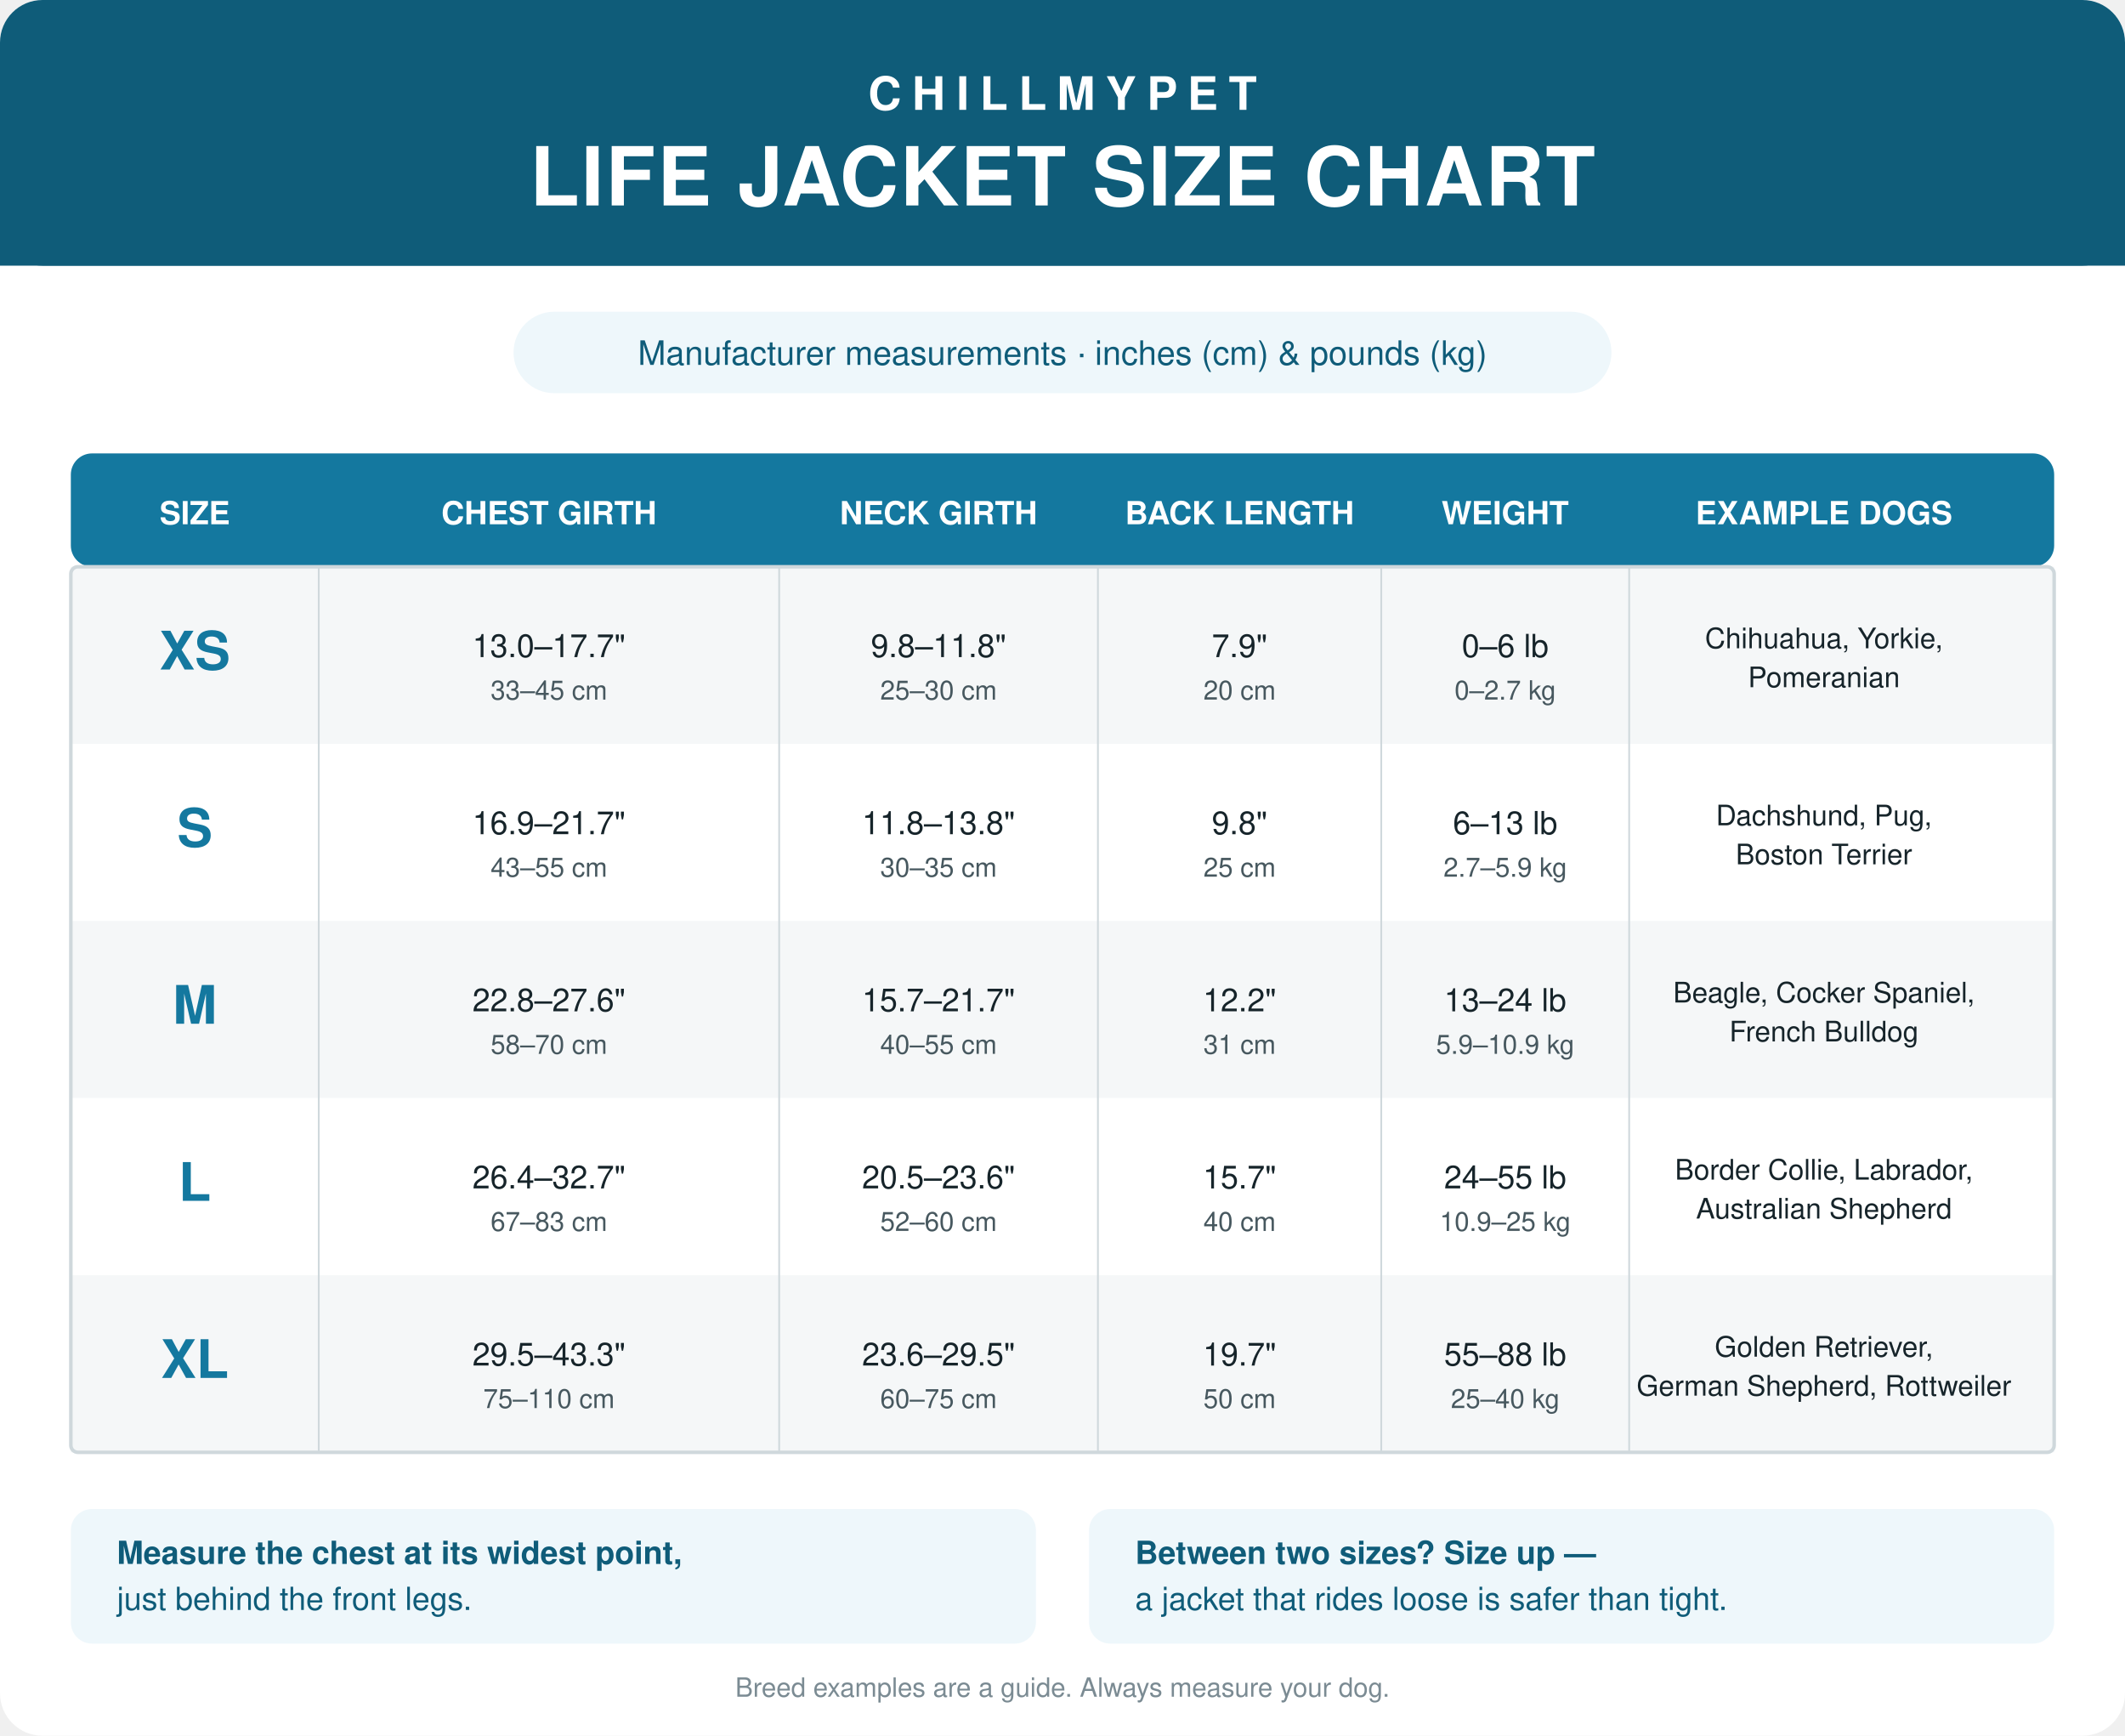
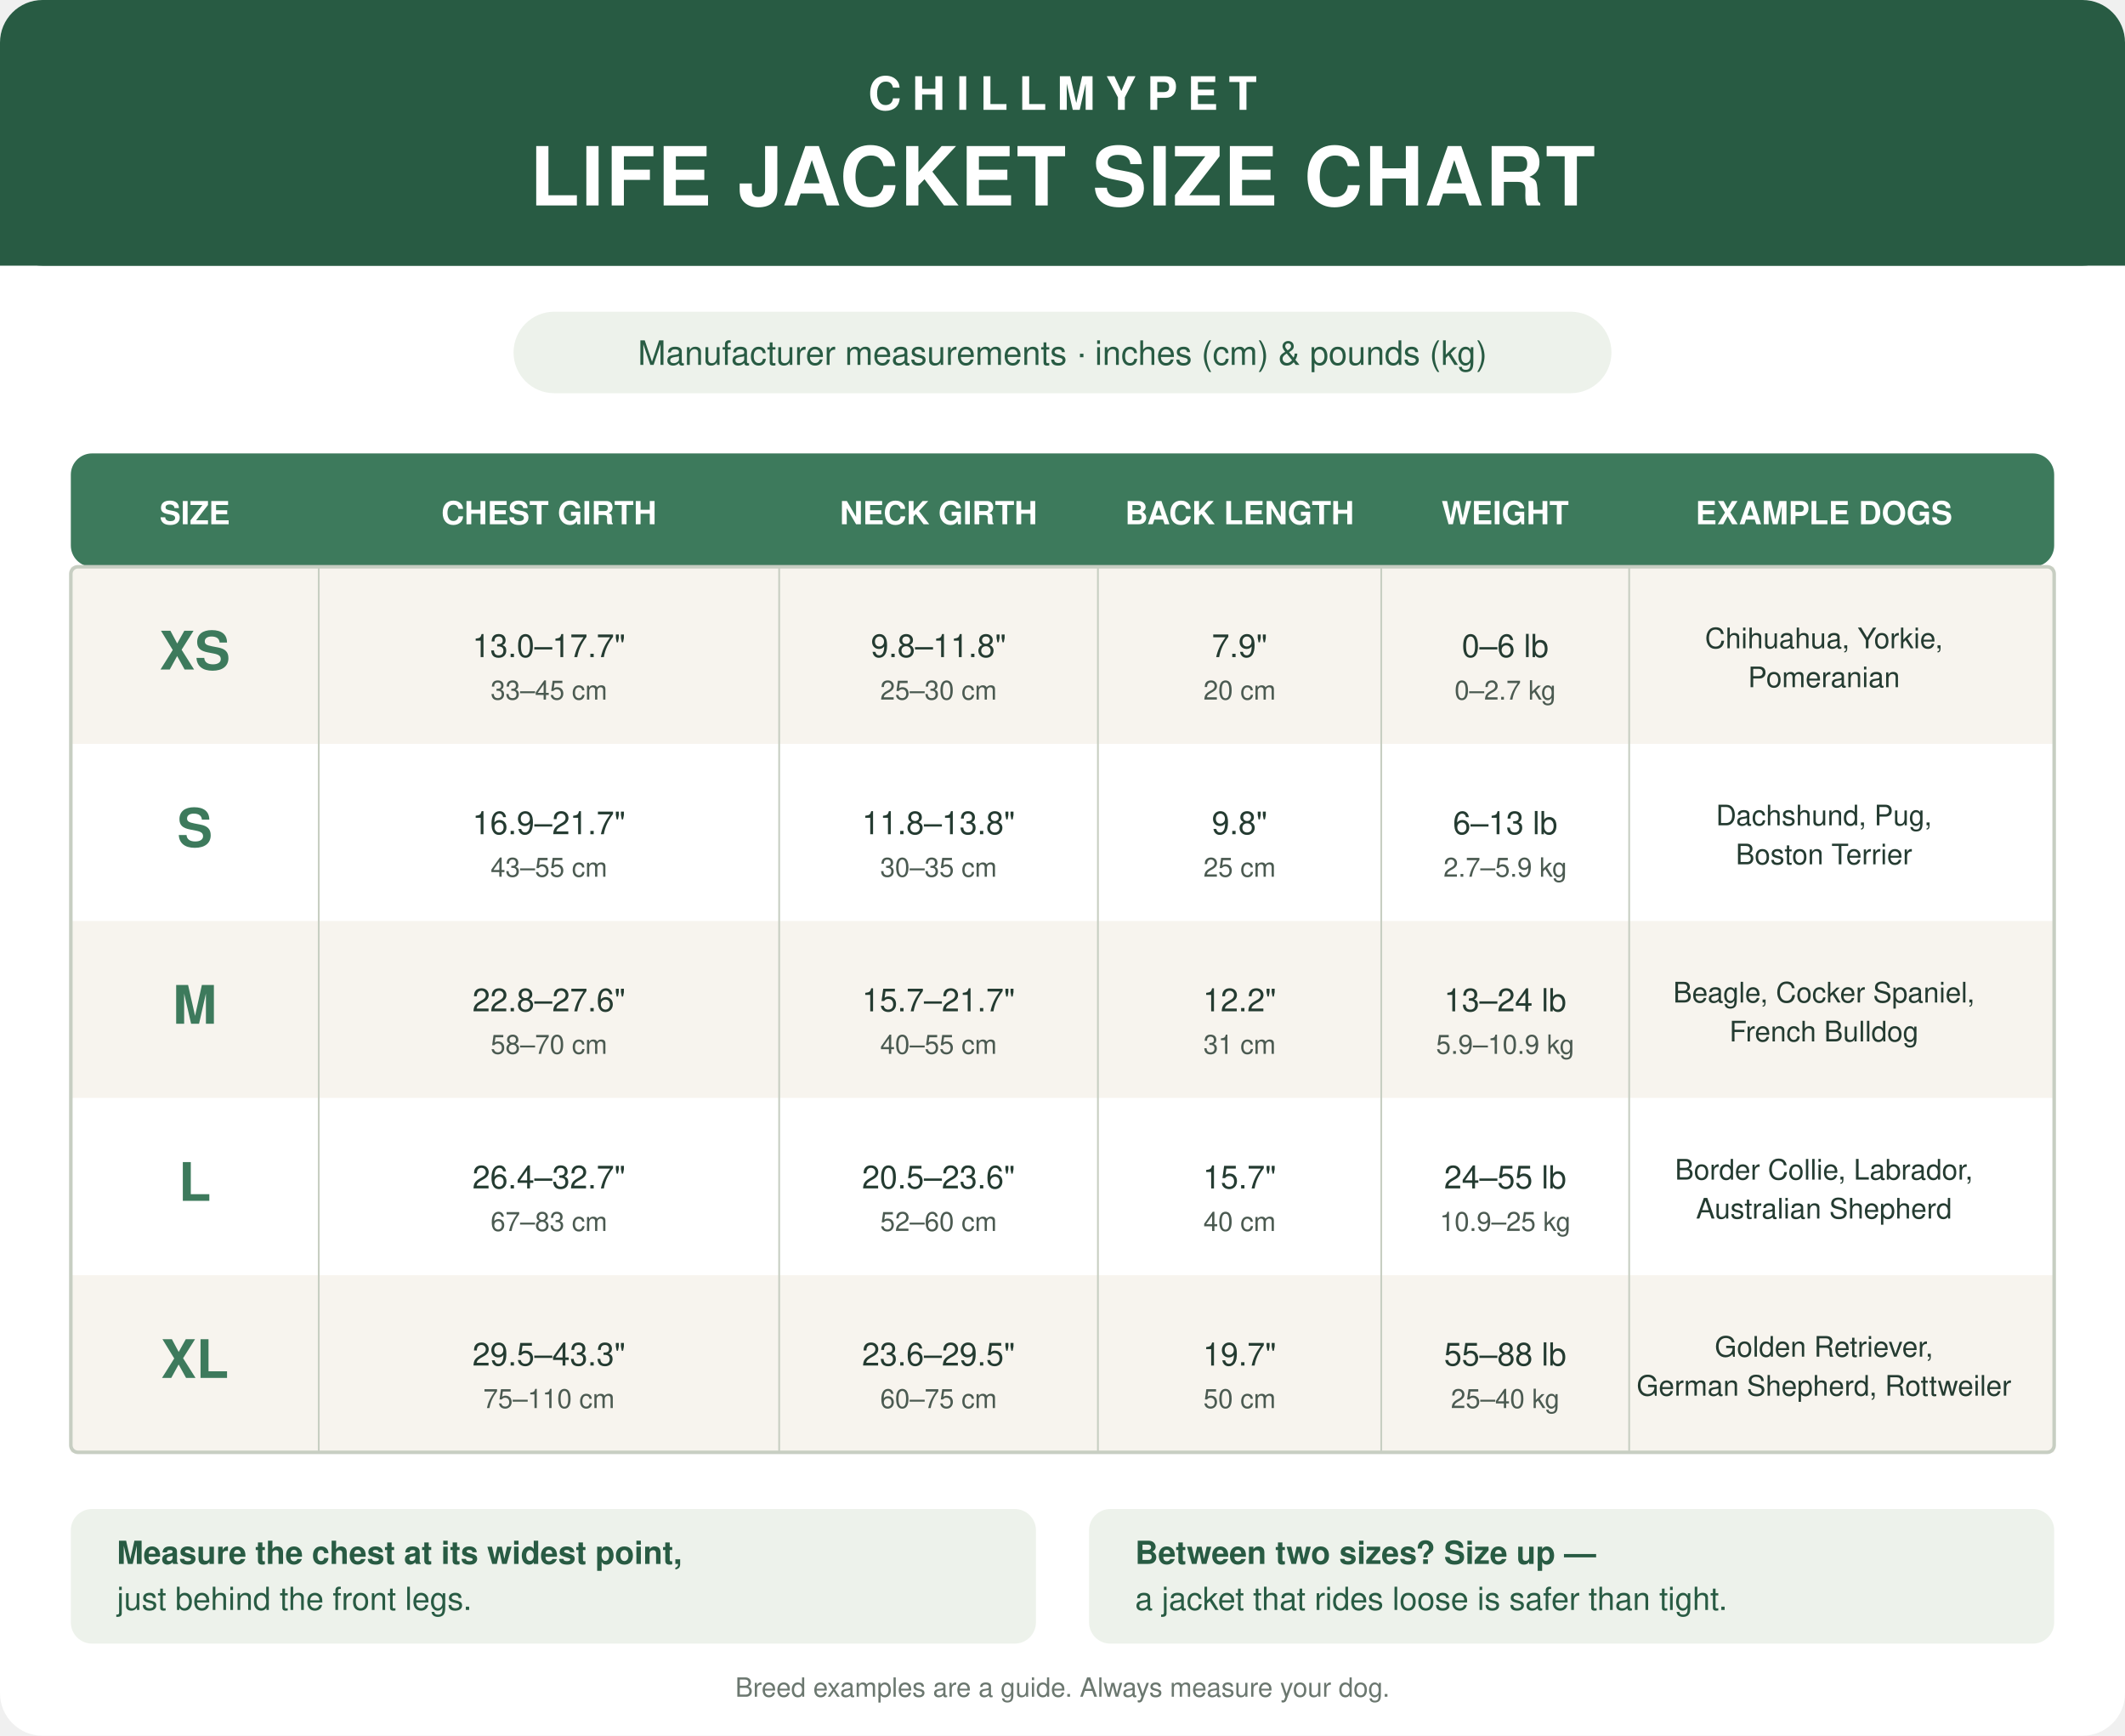
<svg xmlns="http://www.w3.org/2000/svg" viewBox="0 0 1200 980" role="img" aria-labelledby="sc-title sc-desc" font-family="Poppins, Helvetica, Arial, sans-serif">
  <rect width="1200" height="980" rx="24" fill="#ffffff" />
-   <rect x="0" y="0" width="1200" height="150" rx="24" fill="#0f5c79" />
-   <rect x="0" y="110" width="1200" height="40" fill="#0f5c79" />
+   <rect x="0" y="0" width="1200" height="150" rx="24" fill="#285b43" />
+   <rect x="0" y="110" width="1200" height="40" fill="#285b43" />
  <text x="600" y="62" text-anchor="middle" fill="#ffffff" font-size="26" font-weight="600" letter-spacing="6">CHILLMYPET</text>
  <text x="600" y="116" text-anchor="middle" fill="#ffffff" font-size="46" font-weight="700" letter-spacing="1">LIFE JACKET SIZE CHART</text>
-   <rect x="290" y="176" width="620" height="46" rx="23" fill="#eef7fb" />
-   <text x="600" y="206" text-anchor="middle" fill="#0f5c79" font-size="19" font-weight="500">
+   <rect x="290" y="176" width="620" height="46" rx="23" fill="#edf2eb" />
+   <text x="600" y="206" text-anchor="middle" fill="#285b43" font-size="19" font-weight="500">
    Manufacturer measurements · inches (cm) &amp; pounds (kg)
  </text>
-   <rect x="40" y="256" width="1120" height="64" rx="12" fill="#14789f" />
+   <rect x="40" y="256" width="1120" height="64" rx="12" fill="#3d7a5c" />
  <g fill="#ffffff" font-size="18" font-weight="600" text-anchor="middle">
    <text x="110" y="296">SIZE</text>
    <text x="310" y="296">CHEST GIRTH</text>
    <text x="530" y="296">NECK GIRTH</text>
    <text x="700" y="296">BACK LENGTH</text>
    <text x="850" y="296">WEIGHT</text>
    <text x="1030" y="296">EXAMPLE DOGS</text>
  </g>
-   <g fill="#16242a" font-size="18" text-anchor="middle">
-     <rect x="40" y="320" width="1120" height="100" fill="#f5f7f8" />
-     <text x="110" y="378" font-size="30" font-weight="700" fill="#14789f">XS</text>
+   <g fill="#243b31" font-size="18" text-anchor="middle">
+     <rect x="40" y="320" width="1120" height="100" fill="#f7f4ee" />
+     <text x="110" y="378" font-size="30" font-weight="700" fill="#3d7a5c">XS</text>
    <text x="310" y="371">13.0–17.7"</text>
-     <text x="310" y="395" font-size="15" fill="#47585f">33–45 cm</text>
+     <text x="310" y="395" font-size="15" fill="#4b5a51">33–45 cm</text>
    <text x="530" y="371">9.8–11.8"</text>
-     <text x="530" y="395" font-size="15" fill="#47585f">25–30 cm</text>
+     <text x="530" y="395" font-size="15" fill="#4b5a51">25–30 cm</text>
    <text x="700" y="371">7.9"</text>
-     <text x="700" y="395" font-size="15" fill="#47585f">20 cm</text>
+     <text x="700" y="395" font-size="15" fill="#4b5a51">20 cm</text>
    <text x="850" y="371">0–6 lb</text>
-     <text x="850" y="395" font-size="15" fill="#47585f">0–2.7 kg</text>
+     <text x="850" y="395" font-size="15" fill="#4b5a51">0–2.7 kg</text>
    <text x="1030" y="366" font-size="16">Chihuahua, Yorkie,</text>
    <text x="1030" y="388" font-size="16">Pomeranian</text>
    <rect x="40" y="420" width="1120" height="100" fill="#ffffff" />
-     <text x="110" y="478" font-size="30" font-weight="700" fill="#14789f">S</text>
+     <text x="110" y="478" font-size="30" font-weight="700" fill="#3d7a5c">S</text>
    <text x="310" y="471">16.9–21.7"</text>
-     <text x="310" y="495" font-size="15" fill="#47585f">43–55 cm</text>
+     <text x="310" y="495" font-size="15" fill="#4b5a51">43–55 cm</text>
    <text x="530" y="471">11.8–13.8"</text>
-     <text x="530" y="495" font-size="15" fill="#47585f">30–35 cm</text>
+     <text x="530" y="495" font-size="15" fill="#4b5a51">30–35 cm</text>
    <text x="700" y="471">9.8"</text>
-     <text x="700" y="495" font-size="15" fill="#47585f">25 cm</text>
+     <text x="700" y="495" font-size="15" fill="#4b5a51">25 cm</text>
    <text x="850" y="471">6–13 lb</text>
-     <text x="850" y="495" font-size="15" fill="#47585f">2.7–5.9 kg</text>
+     <text x="850" y="495" font-size="15" fill="#4b5a51">2.7–5.9 kg</text>
    <text x="1030" y="466" font-size="16">Dachshund, Pug,</text>
    <text x="1030" y="488" font-size="16">Boston Terrier</text>
-     <rect x="40" y="520" width="1120" height="100" fill="#f5f7f8" />
-     <text x="110" y="578" font-size="30" font-weight="700" fill="#14789f">M</text>
+     <rect x="40" y="520" width="1120" height="100" fill="#f7f4ee" />
+     <text x="110" y="578" font-size="30" font-weight="700" fill="#3d7a5c">M</text>
    <text x="310" y="571">22.8–27.6"</text>
-     <text x="310" y="595" font-size="15" fill="#47585f">58–70 cm</text>
+     <text x="310" y="595" font-size="15" fill="#4b5a51">58–70 cm</text>
    <text x="530" y="571">15.7–21.7"</text>
-     <text x="530" y="595" font-size="15" fill="#47585f">40–55 cm</text>
+     <text x="530" y="595" font-size="15" fill="#4b5a51">40–55 cm</text>
    <text x="700" y="571">12.2"</text>
-     <text x="700" y="595" font-size="15" fill="#47585f">31 cm</text>
+     <text x="700" y="595" font-size="15" fill="#4b5a51">31 cm</text>
    <text x="850" y="571">13–24 lb</text>
-     <text x="850" y="595" font-size="15" fill="#47585f">5.9–10.9 kg</text>
+     <text x="850" y="595" font-size="15" fill="#4b5a51">5.9–10.9 kg</text>
    <text x="1030" y="566" font-size="16">Beagle, Cocker Spaniel,</text>
    <text x="1030" y="588" font-size="16">French Bulldog</text>
    <rect x="40" y="620" width="1120" height="100" fill="#ffffff" />
-     <text x="110" y="678" font-size="30" font-weight="700" fill="#14789f">L</text>
+     <text x="110" y="678" font-size="30" font-weight="700" fill="#3d7a5c">L</text>
    <text x="310" y="671">26.4–32.7"</text>
-     <text x="310" y="695" font-size="15" fill="#47585f">67–83 cm</text>
+     <text x="310" y="695" font-size="15" fill="#4b5a51">67–83 cm</text>
    <text x="530" y="671">20.5–23.6"</text>
-     <text x="530" y="695" font-size="15" fill="#47585f">52–60 cm</text>
+     <text x="530" y="695" font-size="15" fill="#4b5a51">52–60 cm</text>
    <text x="700" y="671">15.7"</text>
-     <text x="700" y="695" font-size="15" fill="#47585f">40 cm</text>
+     <text x="700" y="695" font-size="15" fill="#4b5a51">40 cm</text>
    <text x="850" y="671">24–55 lb</text>
-     <text x="850" y="695" font-size="15" fill="#47585f">10.9–25 kg</text>
+     <text x="850" y="695" font-size="15" fill="#4b5a51">10.9–25 kg</text>
    <text x="1030" y="666" font-size="16">Border Collie, Labrador,</text>
    <text x="1030" y="688" font-size="16">Australian Shepherd</text>
-     <rect x="40" y="720" width="1120" height="100" fill="#f5f7f8" />
-     <text x="110" y="778" font-size="30" font-weight="700" fill="#14789f">XL</text>
+     <rect x="40" y="720" width="1120" height="100" fill="#f7f4ee" />
+     <text x="110" y="778" font-size="30" font-weight="700" fill="#3d7a5c">XL</text>
    <text x="310" y="771">29.5–43.3"</text>
-     <text x="310" y="795" font-size="15" fill="#47585f">75–110 cm</text>
+     <text x="310" y="795" font-size="15" fill="#4b5a51">75–110 cm</text>
    <text x="530" y="771">23.6–29.5"</text>
-     <text x="530" y="795" font-size="15" fill="#47585f">60–75 cm</text>
+     <text x="530" y="795" font-size="15" fill="#4b5a51">60–75 cm</text>
    <text x="700" y="771">19.7"</text>
-     <text x="700" y="795" font-size="15" fill="#47585f">50 cm</text>
+     <text x="700" y="795" font-size="15" fill="#4b5a51">50 cm</text>
    <text x="850" y="771">55–88 lb</text>
-     <text x="850" y="795" font-size="15" fill="#47585f">25–40 kg</text>
+     <text x="850" y="795" font-size="15" fill="#4b5a51">25–40 kg</text>
    <text x="1030" y="766" font-size="16">Golden Retriever,</text>
    <text x="1030" y="788" font-size="16">German Shepherd, Rottweiler</text>
  </g>
-   <g stroke="#cfd8dc" stroke-width="1">
+   <g stroke="#c7cec2" stroke-width="1">
    <line x1="180" y1="320" x2="180" y2="820" />
    <line x1="440" y1="320" x2="440" y2="820" />
    <line x1="620" y1="320" x2="620" y2="820" />
    <line x1="780" y1="320" x2="780" y2="820" />
    <line x1="920" y1="320" x2="920" y2="820" />
  </g>
-   <rect x="40" y="320" width="1120" height="500" fill="none" stroke="#cfd8dc" stroke-width="2" rx="4" />
-   <rect x="40" y="852" width="545" height="76" rx="12" fill="#eef7fb" />
-   <text x="66" y="883" font-size="18" fill="#0f5c79" font-weight="600">Measure the chest at its widest point,</text>
-   <text x="66" y="909" font-size="18" fill="#0f5c79">just behind the front legs.</text>
-   <rect x="615" y="852" width="545" height="76" rx="12" fill="#eef7fb" />
-   <text x="641" y="883" font-size="18" fill="#0f5c79" font-weight="600">Between two sizes? Size up —</text>
-   <text x="641" y="909" font-size="18" fill="#0f5c79">a jacket that rides loose is safer than tight.</text>
-   <text x="600" y="958" text-anchor="middle" font-size="15" fill="#7b8b93">
+   <rect x="40" y="320" width="1120" height="500" fill="none" stroke="#c7cec2" stroke-width="2" rx="4" />
+   <rect x="40" y="852" width="545" height="76" rx="12" fill="#edf2eb" />
+   <text x="66" y="883" font-size="18" fill="#285b43" font-weight="600">Measure the chest at its widest point,</text>
+   <text x="66" y="909" font-size="18" fill="#285b43">just behind the front legs.</text>
+   <rect x="615" y="852" width="545" height="76" rx="12" fill="#edf2eb" />
+   <text x="641" y="883" font-size="18" fill="#285b43" font-weight="600">Between two sizes? Size up —</text>
+   <text x="641" y="909" font-size="18" fill="#285b43">a jacket that rides loose is safer than tight.</text>
+   <text x="600" y="958" text-anchor="middle" font-size="15" fill="#6b776f">
    Breed examples are a guide. Always measure your dog.
  </text>
</svg>
